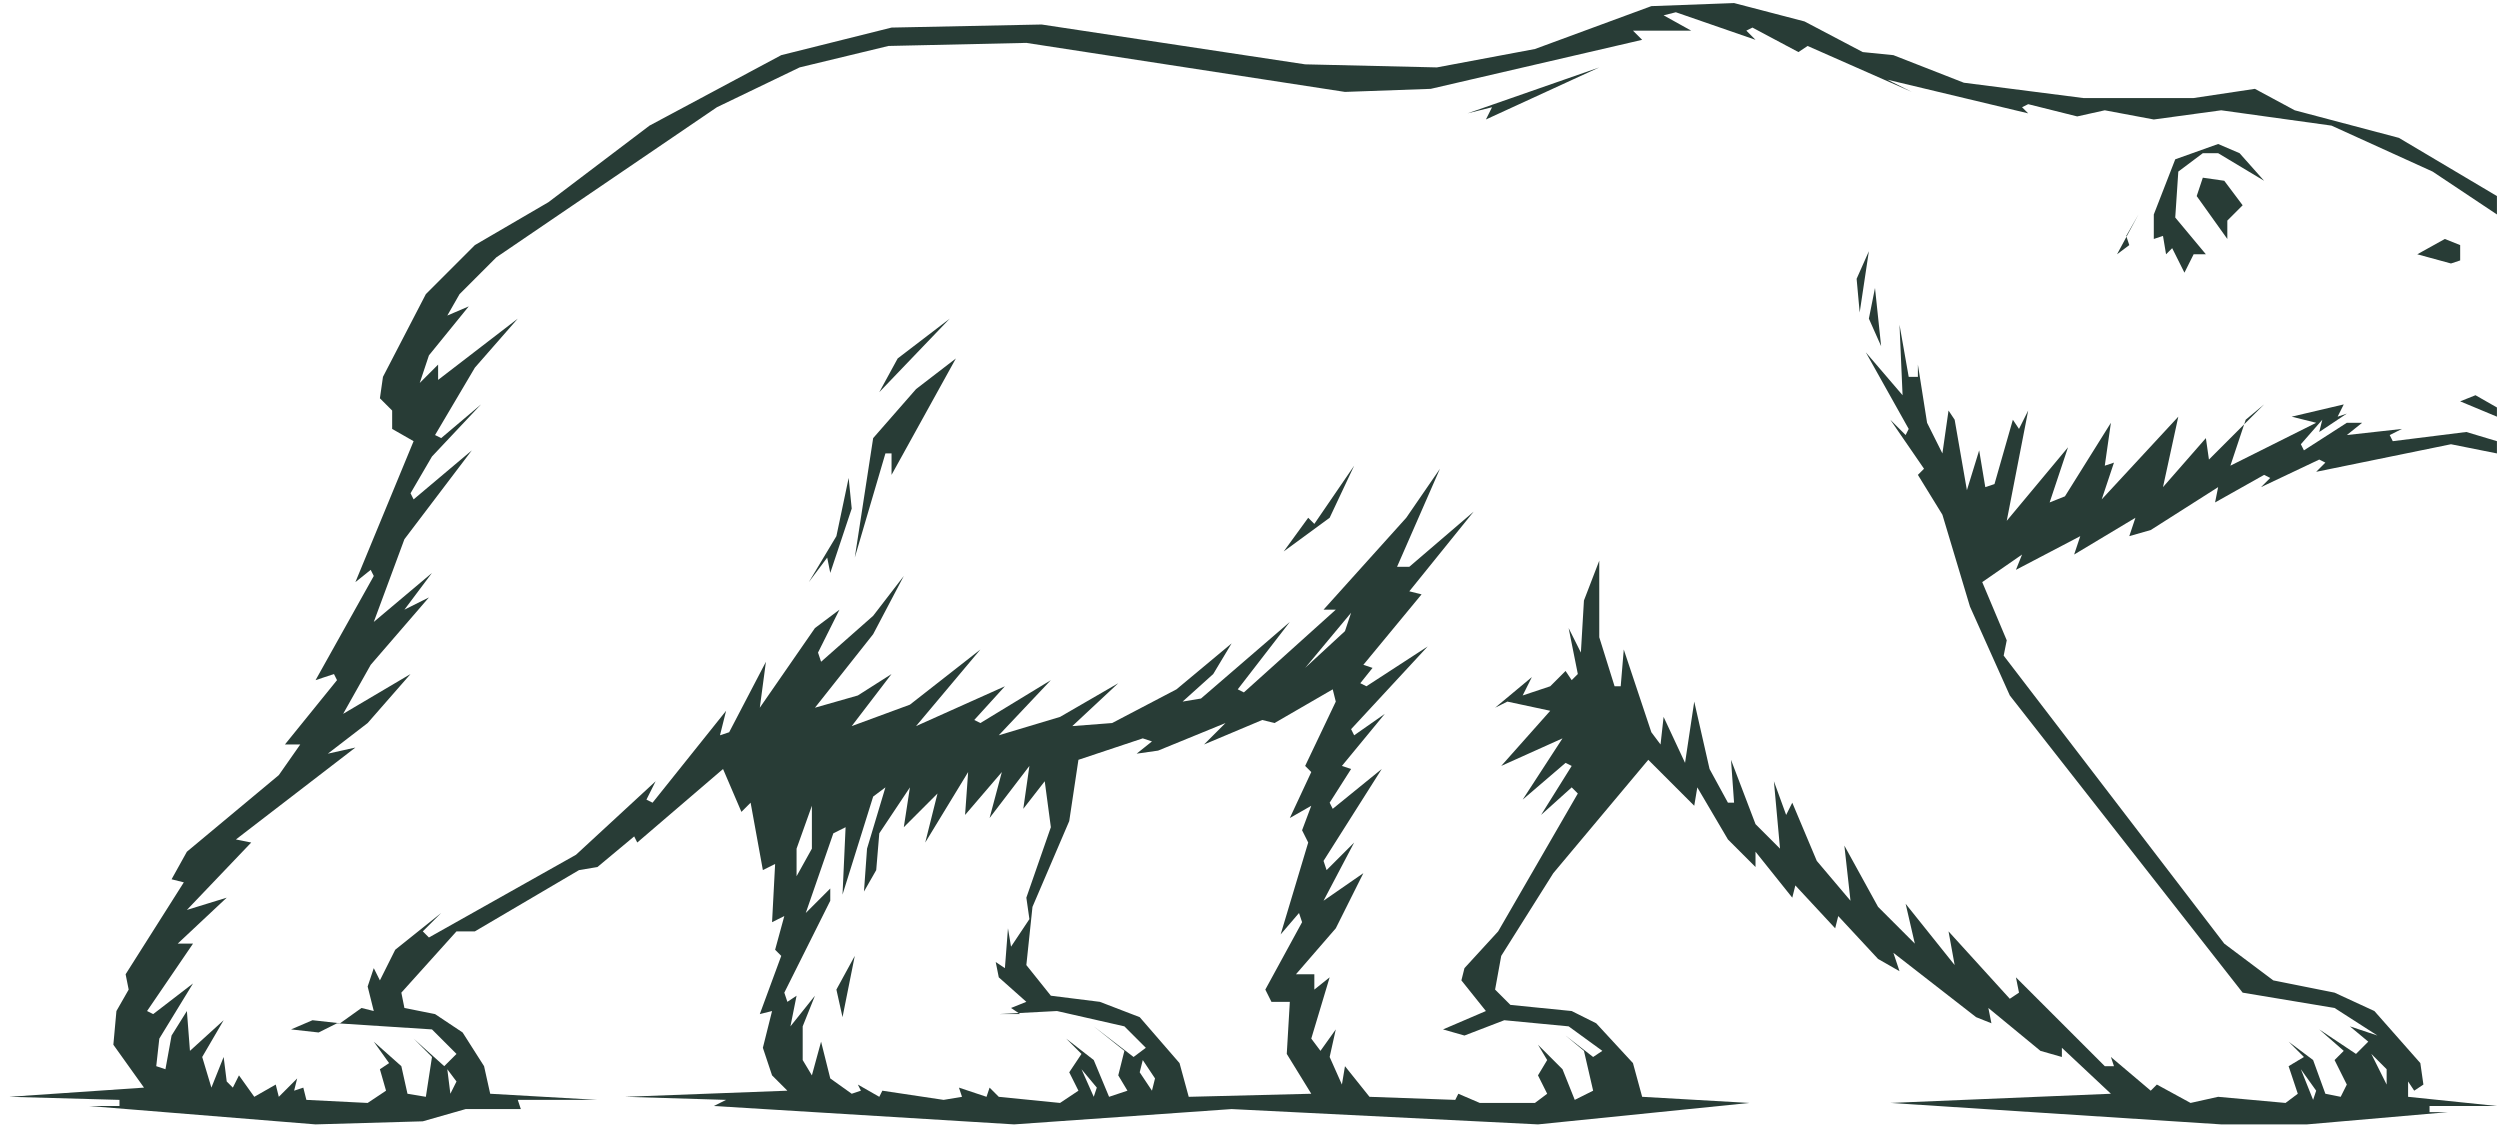
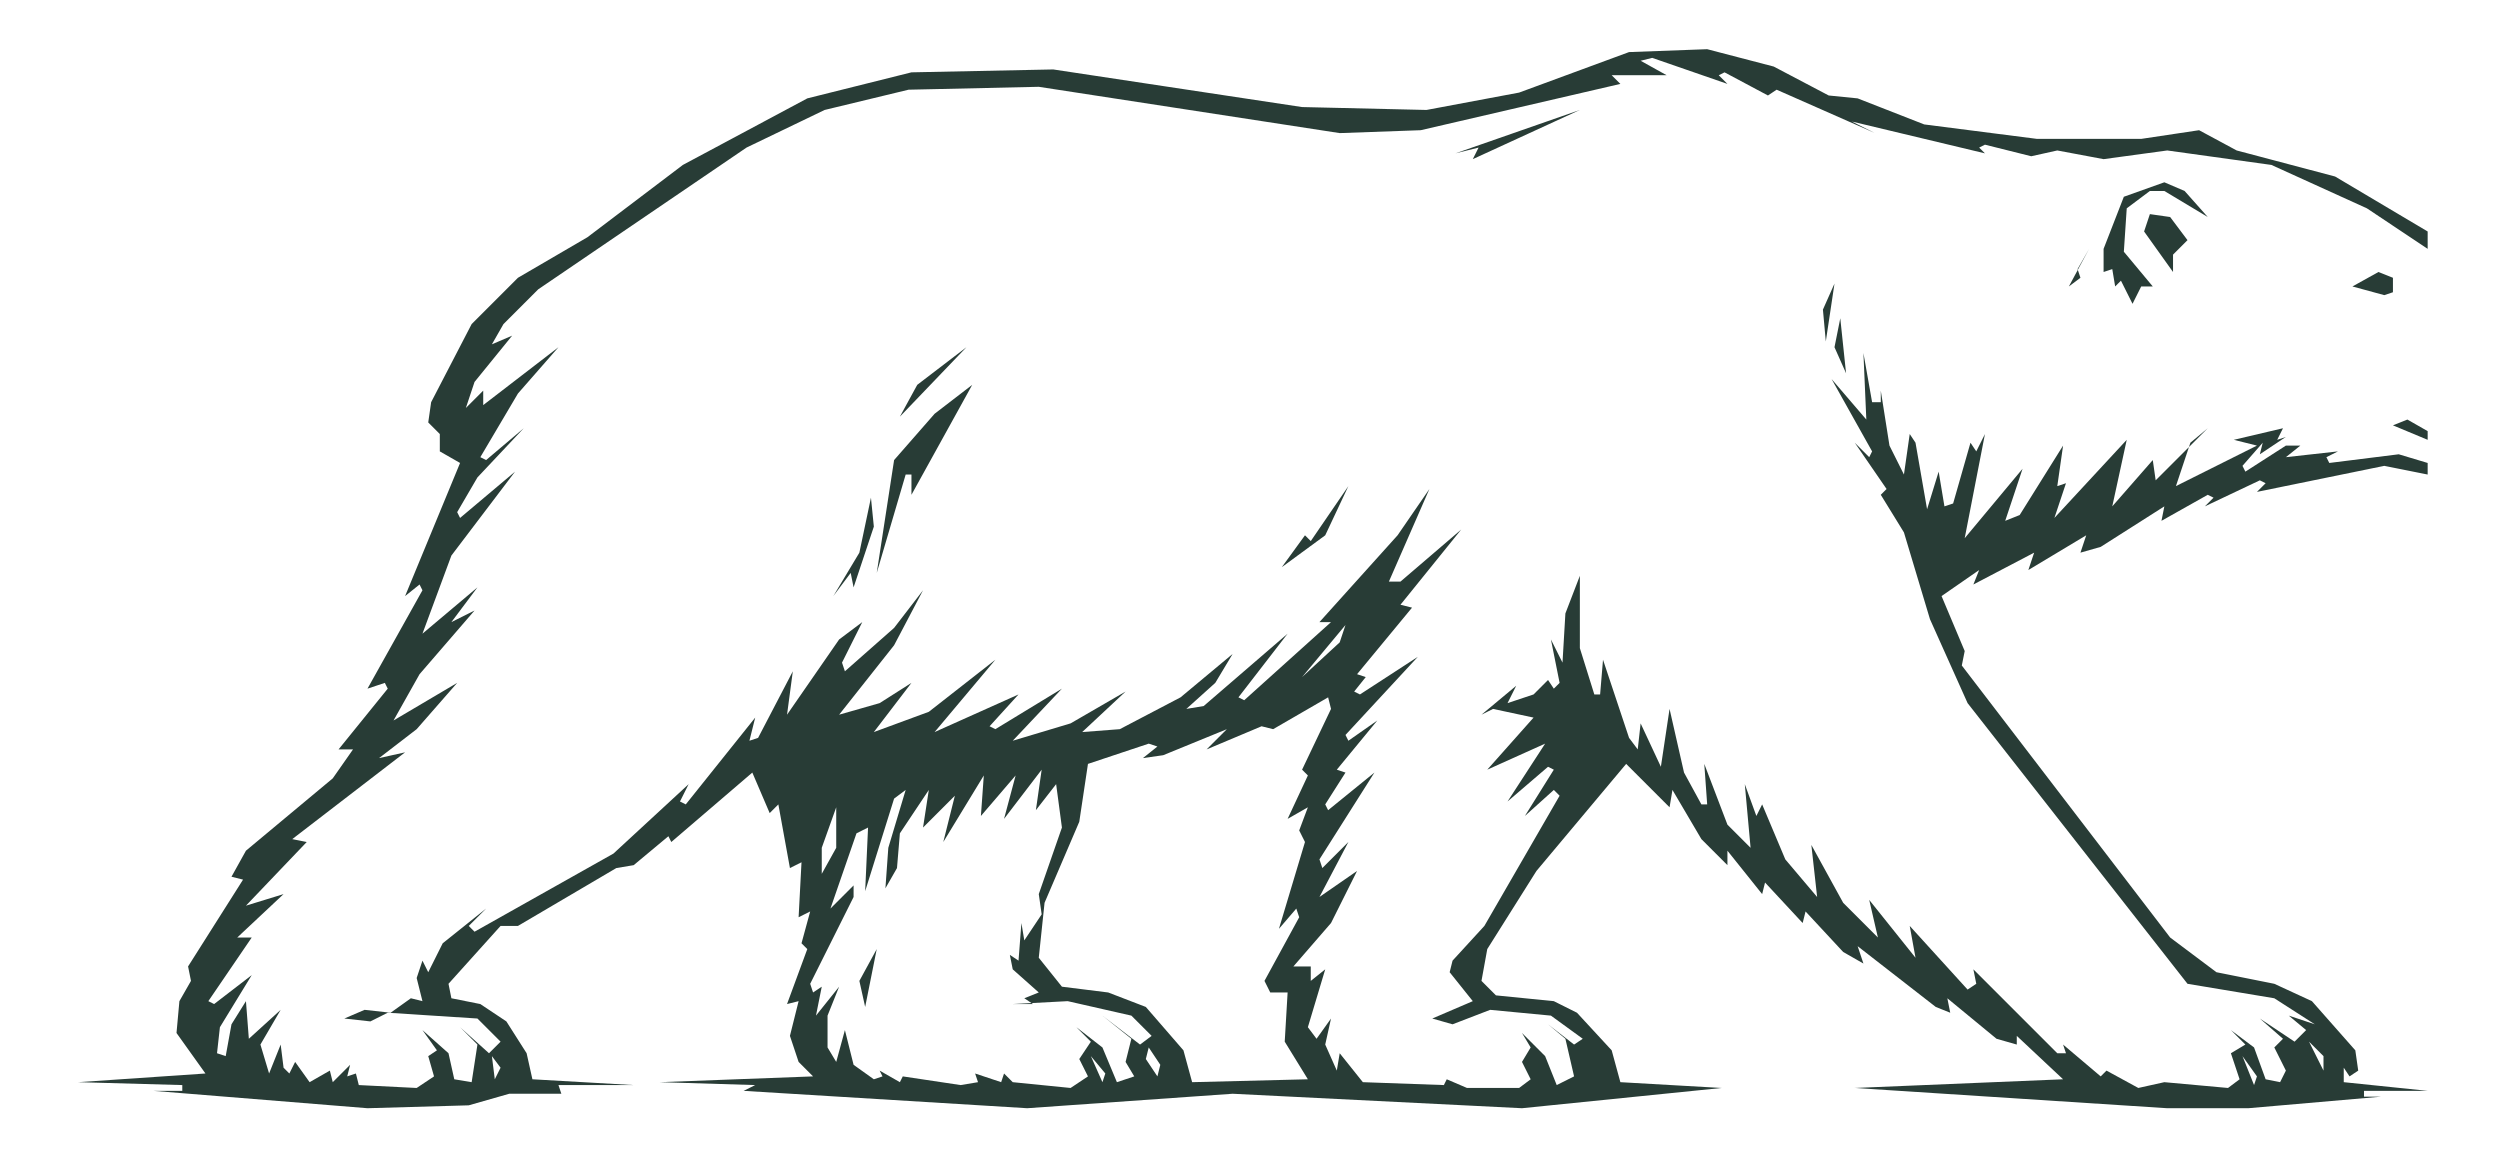
- <svg xmlns="http://www.w3.org/2000/svg" viewBox="0 0 816 368">
+ <svg xmlns="http://www.w3.org/2000/svg" viewBox="-24 -16 864 400">
  <path fill="#283C36" fill-rule="evenodd" d="M319,334 332,335Z M279,312 273,323 275,332Z M277,156 273,175 264,190 270,182 271,187 278,166Z M442,152 429,171 427,169 419,180 434,169Z M803,131 815,136 815,133 808,129Z M734,122 727,132Z M312,117 299,127 285,143 279,182 289,148 291,148 291,155Z M310,104 293,117 287,128Z M612,94 610,104 614,113Z M610,82 606,91 607,102Z M803,80 798,78 789,83 800,86 803,85Z M698,70 691,83 695,80 694,77Z M719,58 717,64 727,78 727,72 732,67 726,59Z M724,47 710,52 703,70 703,78 706,77 707,83 709,81 713,89 716,83 720,83 710,71 711,56 719,50 724,50 739,59 731,50Z M522,22 479,37 487,35 485,39Z M815,64 783,45 749,36 736,29 716,32 680,32 641,27 618,18 608,17 589,7 566,1 539,2 501,16 469,22 426,21 340,8 291,9 255,18 212,41 179,66 155,80 139,96 125,123 124,130 128,134 128,140 135,144 116,190 121,186 122,188 103,222 109,220 110,222 93,243 98,243 91,253 61,278 56,287 60,288 41,318 42,323 38,330 37,341 47,355 3,358 39,359 39,361 29,361 103,367 138,366 152,362 170,362 169,359 195,359 160,357 158,348 151,337 142,331 132,329 131,324 149,304 155,304 189,284 195,283 207,273 208,275 236,251 242,265 245,262 249,284 253,282 252,301 256,299 253,310 255,312 248,331 252,330 249,342 252,351 257,356 204,358 237,359 233,361 331,367 402,362 502,367 571,360 536,358 533,347 521,334 513,330 493,328 488,323 490,312 507,285 538,248 553,263 554,257 564,274 573,283 573,278 585,293 586,289 599,303 600,299 613,313 620,317 618,311 645,332 650,334 649,329 666,343 673,345 673,342 689,357 617,360 725,367 753,367 799,363 793,363 793,361 815,361 786,358 786,353 788,356 791,354 790,347 775,330 762,324 742,320 726,308 654,214 655,209 647,190 660,181 658,186 679,175 677,181 697,169 695,175 702,173 724,159 723,164 739,155 741,156 738,159 757,150 759,151 756,154 800,145 815,148 815,144 805,141 781,144 780,142 784,140 766,142 771,138 766,138 752,147 751,145 758,137 757,141 766,135 763,136 765,132 748,136 756,138 728,152 733,137 739,132 721,150 720,143 706,159 711,136 686,163 690,151 687,152 689,138 674,162 669,164 675,146 655,170 662,134 659,140 657,137 651,158 648,159 646,147 642,160 638,137 636,134 634,148 629,138 626,119 626,123 623,123 620,106 621,129 609,115 623,140 622,142 617,137 628,153 626,155 634,168 643,198 656,227 732,324 762,329 776,338 767,335 773,340 769,344 757,336 765,343 762,346 766,354 764,358 759,357 755,346 747,340 752,345 747,348 750,357 746,360 724,358 715,360 704,354 702,356 689,345 690,348 687,348 658,319 659,324 656,326 636,304 638,315 622,295 625,308 613,296 602,276 604,294 593,281 585,262 583,266 579,255 581,277 573,269 565,248 566,262 564,262 558,251 553,229 550,249 543,234 542,243 539,239 530,212 529,224 527,224 522,208 522,183 517,196 516,213 512,205 515,220 513,222 511,219 506,224 497,227 500,221 488,231 492,229 506,232 490,250 510,241 497,261 511,249 513,250 503,266 513,257 515,259 489,304 478,316 477,320 485,330 471,336 478,338 491,333 512,335 523,343 520,345 511,338 517,343 520,356 514,359 510,349 502,341 505,346 502,351 505,357 501,360 483,360 476,357 475,359 447,358 439,348 438,354 434,345 436,336 431,343 428,339 434,319 429,323 429,318 423,318 436,303 445,285 432,294 442,275 433,284 432,281 451,251 435,264 434,262 441,251 438,250 452,233 442,240 441,238 466,211 446,224 444,223 448,218 445,217 464,194 460,193 481,167 460,185 456,185 470,153 459,169 432,199 436,199 406,226 404,225 421,203 392,228 386,229 396,220 402,210 384,225 363,236 350,237 365,223 346,234 326,240 343,222 320,236 318,235 328,224 299,237 320,212 297,230 278,237 291,220 280,227 266,231 285,207 295,188 285,201 268,216 267,213 274,199 266,205 248,231 250,216 238,239 235,240 237,232 213,262 211,261 214,255 188,279 140,306 138,304 144,298 129,310 124,320 122,316 120,322 122,330 118,329 111,334 102,333 95,336 104,337 110,334 141,336 149,344 145,348 135,339 141,345 139,358 133,357 131,348 122,340 127,347 124,349 126,356 120,360 100,359 99,355 96,356 97,352 91,358 90,354 83,358 78,351 76,355 74,353 73,345 69,355 66,345 73,333 62,343 61,330 56,338 54,349 51,348 52,339 63,321 50,331 48,330 63,308 58,308 74,293 61,297 82,275 77,274 116,244 107,246 120,236 134,220 112,233 121,217 140,195 132,199 141,187 122,203 132,176 154,147 135,163 134,161 141,149 157,132 144,143 142,142 155,120 169,104 143,124 143,119 137,125 140,116 153,100 146,103 150,96 162,84 234,35 261,22 290,15 335,14 439,30 467,29 536,13 533,10 552,10 543,5 547,4 573,13 570,10 572,9 587,17 590,15 624,30 616,26 662,37 660,35 662,34 678,38 687,36 703,39 725,36 761,41 794,56 815,70Z M751,349 756,356 755,359Z M353,349 358,355 357,358Z M146,349 149,353 147,357Z M373,346 377,352 376,356 372,350Z M774,344 779,349 779,354Z M265,263 265,277 260,286 260,277Z M336,250 334,264 341,255 343,270 335,293 336,300 330,309 329,303 328,316 325,314 326,319 335,327 330,329 333,331 326,331 345,330 367,335 374,342 370,345 357,335 367,343 365,351 368,356 362,358 357,346 348,339 353,344 349,350 352,356 346,360 326,358 323,355 322,358 313,355 314,358 308,359 288,356 287,358 280,354 281,356 278,357 271,352 268,340 265,351 262,346 262,335 266,325 258,335 260,325 257,327 256,324 271,294 271,290 263,298 272,272 276,270 275,292 285,260 289,257 283,277 282,291 286,284 287,272 297,257 295,270 306,259 302,275 316,252 315,266 327,252 323,267Z M435,225 436,229 426,250 428,252 421,267 428,263 425,271 427,275 418,305 424,298 425,301 413,323 415,327 421,327 420,344 428,357 388,358 385,347 372,332 359,327 343,325 335,315 337,296 349,268 352,248 373,241 376,242 371,246 378,245 400,236 393,243 412,235 416,236Z M441,200 439,206 426,218Z" />
</svg>
